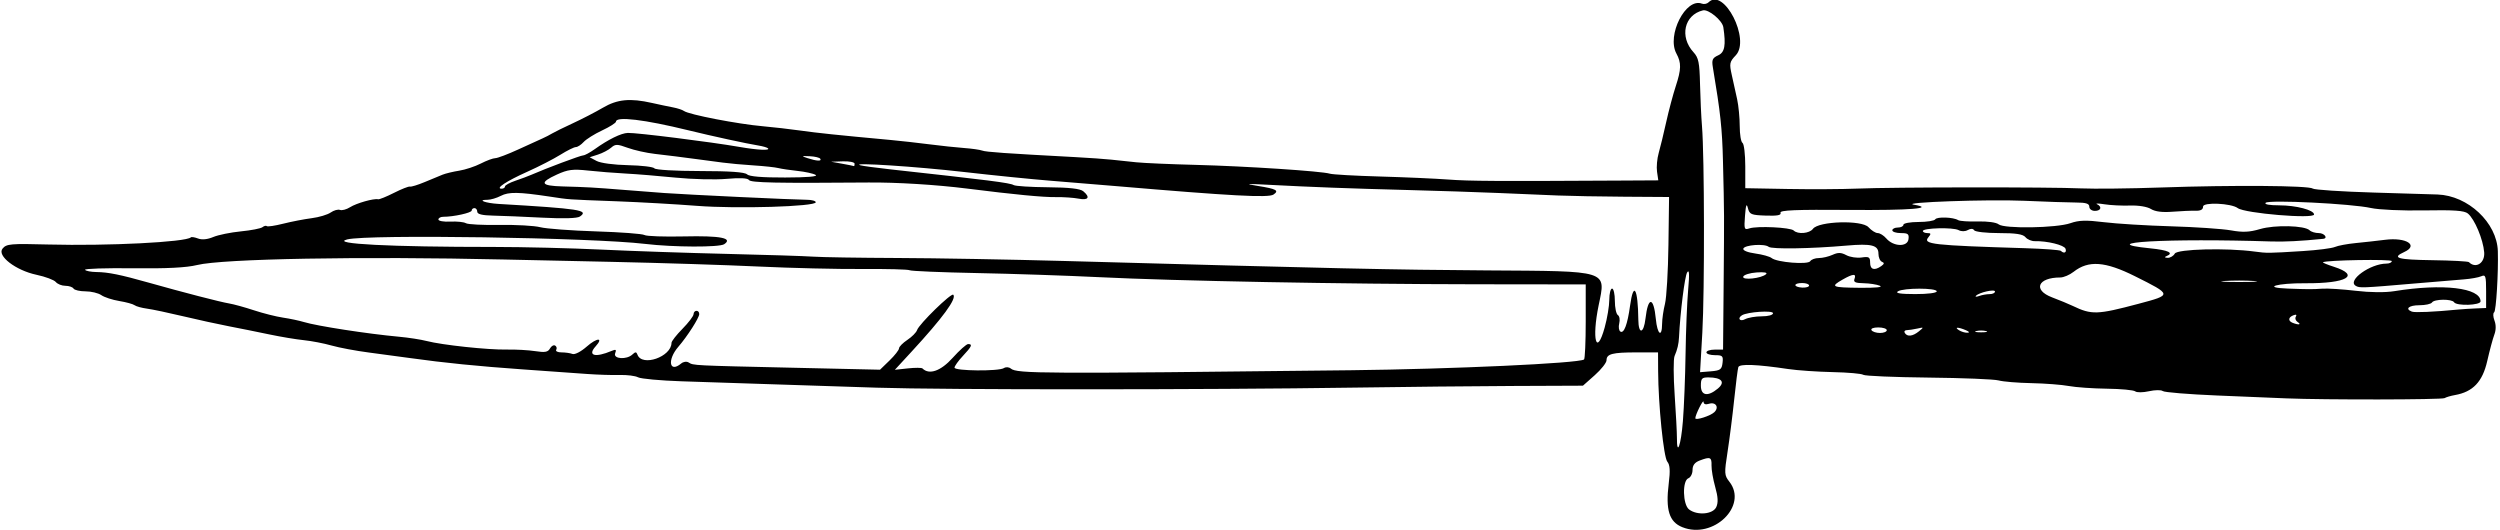
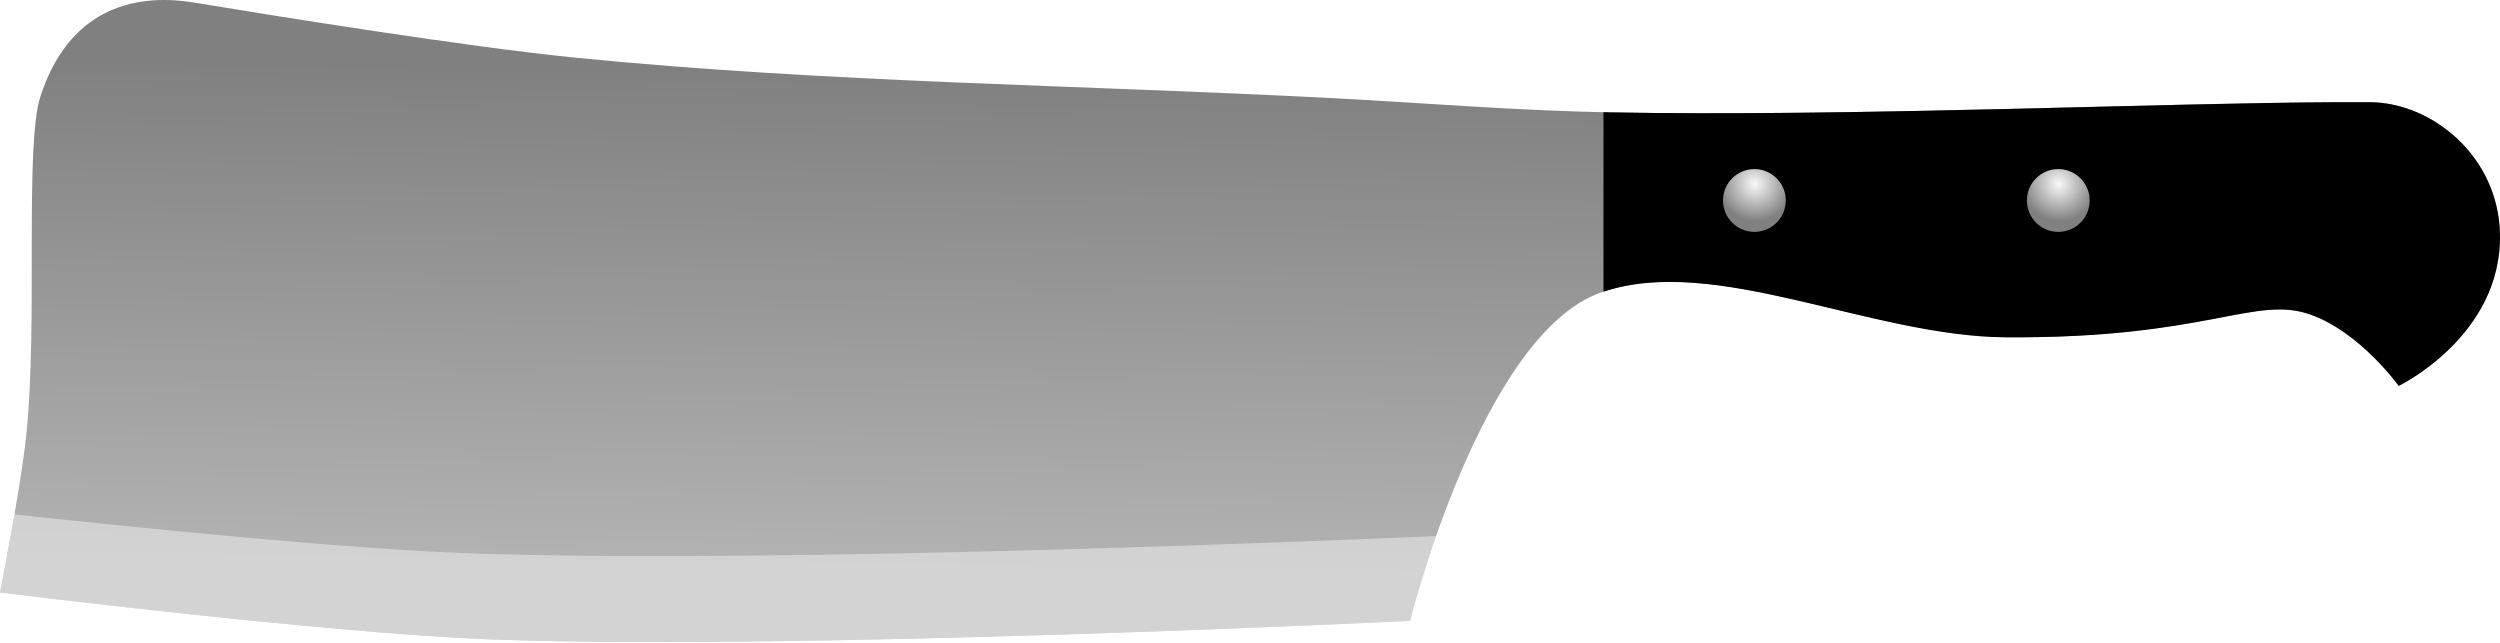
- <svg xmlns="http://www.w3.org/2000/svg" width="844.69" height="179.06" version="1.1" viewBox="0 0 844.688 179.062">
-   <path d="m568.41 178.12c-4.44-1.788-5.695-5.837-4.582-14.781 0.539-4.332 0.413-6.268-0.477-7.341-1.253-1.51-3.05-19.201-3.107-30.604l-0.032-6.328h-7.219c-8.232 0-10.185 0.509-10.185 2.656 0 0.835-1.793 3.109-3.984 5.055l-3.984 3.537-23.438 0.097c-12.891 0.053-37.148 0.304-53.906 0.556-49.852 0.75-138.62 0.763-161.25 0.022-11.602-0.38-28.266-0.922-37.031-1.206-8.766-0.284-21.784-0.712-28.931-0.951-7.146-0.239-13.76-0.845-14.698-1.347-0.937-0.502-3.739-0.854-6.225-0.782-2.487 0.071-7.474-0.086-11.084-0.35-3.609-0.264-13.312-0.955-21.562-1.535-15.137-1.066-26.788-2.234-37.969-3.808-3.352-0.472-9.68-1.324-14.062-1.893s-10.078-1.636-12.656-2.37c-2.578-0.734-6.797-1.547-9.375-1.808-2.578-0.26-7.852-1.141-11.719-1.956-3.867-0.816-9.984-2.049-13.594-2.741-3.609-0.692-10.57-2.215-15.469-3.384-4.898-1.169-10.383-2.326-12.188-2.57-1.805-0.244-3.703-0.768-4.219-1.164-0.516-0.396-2.836-1.032-5.156-1.413-2.32-0.381-5.051-1.272-6.068-1.981-1.017-0.709-3.418-1.289-5.335-1.289s-3.747-0.422-4.066-0.938-1.558-0.938-2.753-0.938-2.652-0.576-3.236-1.28c-0.584-0.704-3.513-1.8-6.508-2.436-7.066-1.5-13.476-6.449-11.475-8.861 1.324-1.595 2.664-1.714 15.535-1.372 19.916 0.529 46.476-0.809 48.089-2.422 0.212-0.212 1.309-0.033 2.438 0.396 1.305 0.496 3.171 0.311 5.12-0.509 1.687-0.709 5.887-1.566 9.335-1.904 3.447-0.338 6.729-0.976 7.292-1.418 0.563-0.442 1.227-0.6 1.476-0.351 0.249 0.249 2.741-0.124 5.539-0.828s7.119-1.54 9.602-1.857c2.484-0.317 5.38-1.182 6.436-1.922 1.056-0.74 2.47-1.134 3.143-0.876 0.673 0.258 2.206-0.154 3.408-0.916 2.156-1.367 8.065-3.039 9.47-2.679 0.397 0.102 2.814-0.875 5.372-2.171s4.983-2.248 5.391-2.116c0.408 0.132 2.631-0.548 4.941-1.512 2.31-0.964 5.043-2.094 6.075-2.511 1.031-0.417 3.562-1.026 5.625-1.354s5.345-1.413 7.295-2.411c1.95-0.998 4.154-1.815 4.898-1.815s4.212-1.313 7.705-2.917c3.493-1.604 7.195-3.291 8.227-3.748s2.508-1.217 3.281-1.69 3.938-2.028 7.031-3.457 7.647-3.785 10.119-5.237c4.876-2.863 9.188-3.28 16.599-1.603 2.32 0.525 5.484 1.192 7.031 1.483 1.547 0.291 3.234 0.842 3.75 1.226 1.643 1.221 18.194 4.421 26.719 5.165 3.352 0.293 9.047 0.948 12.656 1.457 5.941 0.838 12.15 1.485 30.469 3.178 3.352 0.31 9.258 0.971 13.125 1.47 3.867 0.499 9.141 1.06 11.719 1.247 2.578 0.187 5.32 0.577 6.094 0.867 1.285 0.482 7.655 0.929 31.406 2.202 4.641 0.249 10.125 0.635 12.188 0.858s5.859 0.624 8.438 0.891 11.648 0.663 20.156 0.879c16.719 0.426 42.567 2.122 45.256 2.97 0.914 0.288 8.508 0.718 16.875 0.955s18.799 0.7 23.182 1.028c7.149 0.536 16.005 0.588 58.666 0.345l12.26-0.07-0.426-2.904c-0.234-1.597 0.017-4.445 0.559-6.328 0.542-1.883 1.684-6.588 2.539-10.455 0.854-3.867 2.316-9.352 3.247-12.188 1.855-5.645 1.897-7.851 0.208-10.954-3.365-6.184 3.153-18.972 8.605-16.88 0.716 0.275 1.73 0.072 2.254-0.451 5.144-5.144 14.241 12.613 9.182 17.921-2.088 2.191-2.203 2.755-1.344 6.614 0.516 2.32 1.333 6.018 1.814 8.217s0.875 6.287 0.875 9.085 0.422 5.348 0.938 5.667c0.516 0.319 0.938 3.893 0.938 7.943v7.363l14.297 0.263c7.863 0.145 18.516 0.085 23.672-0.133 11.956-0.505 64.986-0.553 75.469-0.067 4.383 0.203 16.617 0.065 27.188-0.306 23.938-0.84 49.802-0.658 51.072 0.361 0.527 0.423 9.818 1.033 20.646 1.356 10.828 0.323 20.531 0.617 21.562 0.653 10.307 0.36 20.078 9.538 20.367 19.13 0.218 7.24-0.571 20.268-1.253 20.69-0.418 0.259-0.366 1.51 0.118 2.781 0.555 1.46 0.54 3.202-0.043 4.733-0.507 1.332-1.589 5.359-2.405 8.949-1.593 7.003-4.831 10.412-10.909 11.484-1.409 0.249-2.985 0.713-3.501 1.032-0.895 0.553-40.66 0.617-53.467 0.085-3.352-0.139-13.898-0.577-23.438-0.973-9.539-0.396-17.78-1.069-18.313-1.494-0.533-0.426-2.628-0.4-4.655 0.057-2.027 0.457-4.122 0.475-4.655 0.041-0.533-0.435-4.837-0.839-9.563-0.898-4.727-0.059-10.522-0.467-12.877-0.908s-8.056-0.877-12.667-0.97c-4.611-0.093-9.574-0.503-11.029-0.911-1.455-0.408-12.135-0.843-23.734-0.967-11.599-0.124-21.513-0.546-22.031-0.939-0.518-0.392-5.161-0.802-10.318-0.911-5.156-0.109-11.906-0.575-15-1.035-10.711-1.595-16.492-1.815-16.884-0.643-0.204 0.61-0.832 5.539-1.395 10.953-0.564 5.414-1.571 13.353-2.238 17.643-1.138 7.315-1.101 7.942 0.596 10.1 6.406 8.144-5.418 19.589-15.884 15.374zm11.48-6.788c0.695-1.521 0.595-3.417-0.359-6.797-0.727-2.578-1.289-5.848-1.248-7.266 0.082-2.822-0.417-3.029-4.008-1.664-1.666 0.633-2.405 1.611-2.405 3.181 0 1.247-0.633 2.51-1.406 2.806-2.095 0.804-1.915 8.912 0.234 10.543 2.776 2.108 8.072 1.644 9.191-0.804zm-11.276-29.062c0.38-4.769 0.784-15 0.898-22.734 0.113-7.734 0.505-17.438 0.871-21.562 0.481-5.431 0.39-7.069-0.332-5.939-0.813 1.275-2.35 13.506-2.749 21.877-0.11 2.312-0.548 4.169-1.511 6.402-0.406 0.943-0.389 6.849 0.039 13.125 0.428 6.276 0.77 12.782 0.761 14.458-0.035 6.505 1.366 2.606 2.023-5.625zm10.634-3.019c1.686-1.649 0.456-3.542-1.83-2.816-1.143 0.363-1.809 0.121-1.833-0.665-0.033-1.094-2.776 4.378-2.776 5.537 0 0.854 5.142-0.787 6.439-2.056zm1.192-7.978c2.598-2.178 1.285-3.73-3.177-3.755-2.243-0.013-2.578 0.351-2.578 2.798 0 3.401 2.37 3.795 5.755 0.957zm-124.35-6.171c34.85-0.403 77.059-2.342 79.114-3.633 0.316-0.198 0.574-5.988 0.574-12.866v-12.505l-37.031-0.047c-45.118-0.057-101.59-1.122-127.5-2.405-10.57-0.523-29.085-1.146-41.144-1.383-12.059-0.237-22.307-0.668-22.773-0.956-0.467-0.288-7.686-0.476-16.044-0.417-8.358 0.059-24.055-0.314-34.883-0.83-10.828-0.515-33.188-1.228-49.688-1.583-16.5-0.355-32.953-0.714-36.562-0.797-48.092-1.107-95.021-0.26-103.59 1.871-3.565 0.886-10.265 1.223-21.713 1.091-9.106-0.105-16.359 0.13-16.117 0.522 0.242 0.392 1.998 0.731 3.901 0.754 3.917 0.046 8.057 0.888 17.523 3.561 11.676 3.297 24.305 6.567 27.188 7.039 1.547 0.253 5.344 1.297 8.438 2.32s7.523 2.14 9.844 2.483c2.32 0.343 5.484 1.011 7.031 1.484 4.405 1.347 21.592 4.005 32.115 4.966 3.225 0.295 7.444 0.947 9.375 1.448 5.218 1.356 20.711 3.013 27.034 2.891 3.046-0.059 7.392 0.182 9.658 0.535 3.295 0.513 4.291 0.334 4.979-0.896 0.473-0.846 1.263-1.288 1.756-0.984 0.492 0.304 0.652 0.946 0.356 1.426-0.297 0.48 0.506 0.873 1.783 0.873s2.944 0.238 3.703 0.53c0.787 0.302 2.849-0.759 4.796-2.469 3.517-3.088 5.805-3.165 3.034-0.103-2.854 3.154-0.193 3.913 5.403 1.542 1.45-0.614 1.685-0.457 1.201 0.805-0.743 1.937 3.867 2.251 5.831 0.397 0.995-0.939 1.332-0.927 1.692 0.061 1.531 4.194 11.478 0.741 11.51-3.994 4e-3 -0.543 1.671-2.675 3.704-4.738s3.718-4.277 3.743-4.922c0.059-1.499 1.921-1.548 1.921-0.05 0 1.252-3.977 7.47-7.079 11.066-3.799 4.405-3.029 8.957 0.956 5.649 0.777-0.645 1.87-0.795 2.566-0.354 1.596 1.012 1.299 0.998 35.27 1.767l29.37 0.665 3.209-3.11c1.765-1.71 3.21-3.554 3.211-4.098 2e-3 -0.543 1.27-1.832 2.818-2.863 1.548-1.031 3.022-2.52 3.276-3.308 0.644-2.003 11.541-12.648 12.236-11.953 1.253 1.253-3.548 7.806-14.114 19.263l-5.625 6.1 4.416-0.478c2.429-0.263 4.642-0.253 4.918 0.024 2.26 2.26 6.184 0.886 10.189-3.569 2.31-2.569 4.663-4.672 5.229-4.672 1.603 0 1.249 0.804-1.78 4.035-1.544 1.648-2.81 3.418-2.812 3.933-5e-3 1.141 14.936 1.279 16.677 0.154 0.682-0.441 1.709-0.372 2.348 0.158 2.092 1.736 10.218 1.776 114.56 0.568zm125.92-2.52c0.267-2.317 5e-3 -2.578-2.578-2.578-1.581 0-2.875-0.422-2.875-0.938 0-0.516 1.266-0.938 2.812-0.938h2.812l0.196-22.266c0.213-24.163 0.219-23.054-0.229-41.484-0.268-10.998-0.833-16.236-3.41-31.615-0.428-2.553-0.147-3.185 1.81-4.077 2.206-1.005 2.64-3.383 1.728-9.47-0.348-2.321-4.999-6.172-6.899-5.712-6.319 1.529-7.983 8.927-3.18 14.147 1.705 1.853 2.034 3.463 2.202 10.781 0.108 4.731 0.408 11.134 0.665 14.228 0.829 9.975 0.905 55.842 0.115 69.674l-0.767 13.424 3.651-0.299c3.197-0.262 3.687-0.619 3.947-2.877zm-39.825-11.939c0.858-3.086 1.56-7.305 1.56-9.375s0.422-3.764 0.938-3.764c0.516 0 0.938 1.873 0.938 4.163s0.456 4.445 1.014 4.79c0.557 0.344 0.767 1.609 0.465 2.81-0.301 1.201-0.124 2.446 0.395 2.767 1.207 0.746 2.402-2.437 3.254-8.671 1.168-8.539 2.686-6.006 2.803 4.676 0.056 5.075 1.824 4.77 2.421-0.418 0.866-7.534 2.766-7.439 3.497 0.174 0.501 5.217 2.076 6.456 2.111 1.661 0.012-1.676 0.452-4.734 0.977-6.797 0.525-2.062 1.05-11.027 1.167-19.922l0.213-16.172-15.018-0.098c-8.26-0.054-18.393-0.239-22.518-0.412s-13.195-0.554-20.156-0.848-20.672-0.744-30.469-1c-19.788-0.518-32.845-1.007-46.875-1.756-8.017-0.428-8.574-0.372-3.844 0.384 6.231 0.996 7.209 1.54 5.223 2.903-1.671 1.146-14.151 0.475-53.41-2.872-5.93-0.506-15.844-1.321-22.031-1.812s-19.266-1.811-29.062-2.933c-16.228-1.858-38.569-3.312-35.156-2.287 0.773 0.232 5.414 0.862 10.312 1.4 33.23 3.649 40.353 4.557 41.549 5.297 0.578 0.357 5.766 0.69 11.529 0.74 7.23 0.062 10.943 0.477 11.981 1.338 2.456 2.039 1.77 3.158-1.543 2.515-1.676-0.325-5.107-0.56-7.625-0.523-4.385 0.065-13.97-0.854-30.109-2.888-10.331-1.302-23.782-2.131-33.281-2.051-31.135 0.262-39.816 0.081-40.386-0.841-0.406-0.657-3-0.79-7.538-0.387-3.806 0.338-11.56 0.15-17.232-0.418-5.672-0.568-13.266-1.188-16.875-1.377-3.609-0.189-9.322-0.644-12.695-1.01-5.191-0.563-6.81-0.356-10.547 1.346-6.045 2.754-5.542 3.808 1.914 4.014 8.287 0.229 10.627 0.361 20.526 1.156 4.566 0.367 10.834 0.852 13.927 1.078 7.269 0.531 44.074 2.276 48.047 2.278 1.676 7.77e-4 3.047 0.379 3.047 0.841 0 1.465-26.573 2.264-40.146 1.208-7.053-0.549-19.151-1.238-26.886-1.53-17.724-0.671-15.838-0.539-22.969-1.61-10.442-1.568-13.745-1.616-16.401-0.237-1.41 0.731-3.429 1.33-4.487 1.33-3.747 0-0.724 1.137 3.72 1.399 27.572 1.627 30.613 2.098 27.481 4.259-0.898 0.619-5.472 0.759-12.656 0.386-6.188-0.321-13.676-0.634-16.641-0.694-3.73-0.076-5.391-0.484-5.391-1.323 0-0.667-0.422-1.214-0.938-1.214-0.516 0-0.938 0.366-0.938 0.814 0 0.776-6.134 2.129-9.609 2.119-0.902-0.002-1.641 0.411-1.641 0.918s1.818 0.828 4.04 0.713 4.583 0.127 5.248 0.537c0.664 0.411 5.784 0.674 11.377 0.585 5.593-0.089 11.775 0.256 13.737 0.766s10.429 1.145 18.817 1.41c8.387 0.265 15.77 0.82 16.406 1.232 0.636 0.412 6.641 0.624 13.344 0.472 12.33-0.28 16.669 0.559 13.594 2.631-1.628 1.097-17.146 1.037-26.719-0.103-18.034-2.148-93.782-3.285-100.68-1.512-5.845 1.502 14.49 2.543 49.687 2.543 9.686 0 25.966 0.401 36.177 0.891 10.212 0.49 29.325 1.144 42.473 1.454s26.227 0.728 29.062 0.928c2.836 0.201 15.703 0.407 28.594 0.458s38.203 0.504 56.25 1.006c91.223 2.537 111.41 2.987 142.97 3.187 41.425 0.263 40.111-0.148 37.649 11.773-2.381 11.526-0.747 17.533 2.041 7.504zm106.15 1.323c1.756-1.424 1.738-1.458-0.524-0.95-1.289 0.289-2.896 0.531-3.571 0.538-0.675 7e-3 -0.966 0.435-0.648 0.95 0.84 1.359 2.658 1.152 4.743-0.538zm-10.836-0.399c0-0.516-1.29-0.938-2.868-0.938-1.673 0-2.627 0.391-2.288 0.938 0.319 0.516 1.609 0.938 2.868 0.938s2.288-0.422 2.288-0.938zm26.719 0c-2.577-1.107-4.058-1.107-2.344 0 0.773 0.5 2.039 0.886 2.812 0.857 0.927-0.034 0.768-0.326-0.469-0.857zm6.797 0.291c-0.902-0.236-2.379-0.236-3.281 0-0.902 0.236-0.164 0.429 1.641 0.429s2.543-0.193 1.641-0.429zm105.35-3.013c-0.711-0.45-1.005-1.282-0.654-1.85 0.401-0.649 0.097-0.824-0.817-0.473-1.754 0.673-1.89 1.901-0.283 2.549 1.965 0.793 3.127 0.643 1.755-0.226zm-181.11-1.966c2.206 0 3.812-0.446 3.812-1.058 0-1.022-8.639-0.445-10.493 0.701-1.679 1.038-0.7 2.268 1.056 1.328 0.997-0.534 3.529-0.97 5.625-0.97zm127.34-4.244c11.36-3.019 11.362-3.006-1.25-9.308-10.07-5.031-15.704-5.436-20.724-1.487-1.339 1.053-3.367 1.915-4.508 1.915-7.594 0-9.346 4.214-2.788 6.707 2.555 0.971 5.7 2.271 6.989 2.888 6.427 3.076 8.24 3.018 22.281-0.714zm108.03 1.951c1.289-0.124 3.926-0.292 5.859-0.373l3.516-0.146v-5.725c0-5.105-0.178-5.646-1.641-4.997-0.902 0.401-3.539 0.874-5.859 1.052s-9.703 0.795-16.406 1.371c-18.199 1.563-18.877 1.59-20.171 0.79-2.932-1.812 4.956-7.491 10.405-7.491 0.989 0 1.797-0.382 1.797-0.849 0-0.717-22.377-0.332-23.254 0.401-0.157 0.131 1.5 0.813 3.683 1.516 9.092 2.925 4.406 5.656-9.557 5.569-9.755-0.061-14.888 1.474-6.028 1.802 7.004 0.259 8.302 0.262 11.719 0.026 1.805-0.125 6.867 0.199 11.25 0.72 4.837 0.575 9.956 0.625 13.024 0.128 16.414-2.66 29.164-1.154 29.164 3.446 0 1.358-8.132 1.621-8.954 0.29-0.717-1.16-6.725-1.097-7.452 0.078-0.319 0.516-2.242 0.938-4.274 0.938-3.541 0-4.981 1.233-2.523 2.161 1.009 0.381 7.442 0.092 15.703-0.705zm-158.36-5.207c0.989 0 1.798-0.392 1.798-0.872 0-0.925-5.425 0.303-6.455 1.461-0.317 0.356 0.197 0.369 1.141 0.029 0.945-0.34 2.527-0.618 3.516-0.618zm-17.889-0.938c0-1.206-11.259-1.206-13.125 0-0.975 0.63 0.822 0.913 5.859 0.923 4.228 0.008 7.266-0.378 7.266-0.923zm-43.125-1.974c0-0.461-1.055-0.838-2.344-0.838-3.054 0-3.054 1.365 6.7e-4 1.541 1.289 0.074 2.343-0.242 2.343-0.703zm23.906 0.078c-1.031-0.431-3.502-0.814-5.491-0.85-2.814-0.051-3.496-0.378-3.076-1.472 0.708-1.846-0.474-1.776-4.007 0.234-4.264 2.427-3.726 2.687 5.777 2.784 5.441 0.055 7.973-0.204 6.797-0.696zm126.33-1.607c-2.707-0.189-7.137-0.189-9.844 0-2.707 0.189-0.492 0.344 4.922 0.344s7.629-0.155 4.922-0.344zm-164.77-2.303c0.587-0.548-0.611-0.765-3.208-0.581-2.28 0.161-4.312 0.799-4.515 1.417-0.433 1.316 6.184 0.6 7.723-0.836zm38.906-2.717c1.058-0.748 1.116-1.112 0.234-1.47-0.645-0.262-1.172-1.487-1.172-2.723 0-2.898-2.32-3.487-10.801-2.741-11.932 1.05-25.263 1.26-26.282 0.415-1.384-1.149-8.154-0.665-8.578 0.613-0.203 0.612 1.462 1.287 4.047 1.642 2.416 0.331 4.9 1.023 5.521 1.538 1.758 1.459 12.275 2.31 13.049 1.056 0.359-0.582 1.663-1.058 2.898-1.058s3.322-0.491 4.64-1.092c1.862-0.848 2.899-0.822 4.655 0.118 1.243 0.665 3.559 1.018 5.148 0.785 2.521-0.37 2.889-0.146 2.889 1.757 0 2.328 1.459 2.779 3.75 1.158zm203.73-4.659c-0.346-4.368-3.223-11.217-5.509-13.115-1.194-0.991-4.648-1.236-14.812-1.05-7.376 0.134-15.335-0.226-17.943-0.812-6.492-1.458-34.46-2.845-35.578-1.764-0.544 0.526 1.252 0.861 4.621 0.861 5.654 0 11.738 1.6 11.738 3.087 0 1.581-23.413-0.373-25.781-2.152-2.202-1.653-11.719-2.075-11.719-0.519 0 1.018-0.815 1.464-2.578 1.411-1.418-0.043-4.898 0.106-7.734 0.331-3.449 0.274-5.867-0.031-7.304-0.921-1.258-0.779-4.17-1.261-7.031-1.164-2.686 0.091-6.571-0.099-8.634-0.424-2.062-0.324-3.223-0.343-2.578-0.041 1.82 0.851 1.381 2.267-0.703 2.267-1.042 0-1.875-0.625-1.875-1.406 0-1.051-1.125-1.409-4.453-1.418-2.449-0.006-10.377-0.273-17.618-0.592-12.169-0.537-42.017 0.522-37.226 1.32 7.399 1.233-1.13 1.93-21.684 1.773-18.363-0.14-23.694 0.079-23.356 0.959 0.317 0.827-1.055 1.09-4.994 0.955-4.94-0.169-5.485-0.398-6.027-2.529-0.449-1.766-0.69-1.133-0.978 2.568-0.356 4.572-0.253 4.868 1.492 4.282 2.624-0.881 13.875-0.344 14.953 0.714 1.393 1.367 5.354 1.026 6.515-0.562 1.902-2.602 16.53-3.034 18.755-0.554 0.982 1.095 2.391 1.99 3.131 1.99s2.046 0.818 2.902 1.819c2.376 2.777 7.102 2.96 7.481 0.291 0.255-1.794-0.13-2.109-2.578-2.109-1.583 0-2.878-0.422-2.878-0.938s0.844-0.938 1.875-0.938 1.875-0.422 1.875-0.938 2.295-0.938 5.101-0.938 5.348-0.401 5.651-0.89c0.582-0.941 6.104-0.749 7.752 0.27 0.535 0.331 3.523 0.531 6.641 0.445 3.258-0.09 6.245 0.322 7.023 0.968 1.866 1.548 19.588 1.262 24.276-0.392 2.852-1.006 5.278-1.077 11.327-0.33 4.234 0.523 14.448 1.149 22.698 1.39s17.337 0.859 20.193 1.373c4.016 0.722 6.247 0.621 9.844-0.442 4.974-1.471 15.107-1.216 16.745 0.421 0.516 0.516 1.908 0.938 3.094 0.938 1.911 0 3.231 1.767 1.453 1.945-7.651 0.766-12.999 1.036-17.578 0.887-34.882-1.132-60.627 0.33-40.826 2.319 6.2 0.623 8.14 1.574 5.436 2.665-0.718 0.29-0.555 0.502 0.422 0.547 0.877 0.041 1.973-0.603 2.437-1.431 0.864-1.544 17.415-1.973 26.907-0.697 4.324 0.581 4.549 0.579 16.406-0.164 4.898-0.307 9.75-0.927 10.781-1.378 1.031-0.451 4.195-1.044 7.031-1.319s7.31-0.772 9.941-1.105c7.138-0.904 11.455 1.85 6.465 4.123-4.399 2.004-2.345 2.602 9.505 2.767 6.517 0.09 12.072 0.387 12.344 0.659 2.32 2.32 5.452 0.312 5.165-3.313zm-141.47-1.233c-0.476-1.24-6.172-2.638-10.362-2.543-1.106 0.025-2.528-0.579-3.162-1.342-0.848-1.022-3.208-1.387-8.95-1.387-4.289 0-8.063-0.427-8.385-0.949-0.372-0.602-1.155-0.631-2.14-0.079-0.935 0.524-2.186 0.531-3.142 0.02-1.851-0.991-12.053-0.732-12.053 0.306-2.5e-4 0.387 0.684 0.703 1.521 0.703 1.256 0 1.315 0.249 0.335 1.429-1.945 2.344 1.32 2.712 32.671 3.676 6.357 0.196 11.806 0.604 12.109 0.907 1.036 1.036 2.055 0.553 1.56-0.739zm-527.26-21.021c0-0.412 1.582-1.284 3.516-1.937 1.934-0.653 4.359-1.559 5.391-2.013 4.843-2.132 16.651-6.551 17.504-6.551 0.526 0 2.285-0.949 3.91-2.109 4.644-3.317 8.91-5.409 11.183-5.484 2.978-0.099 27.893 3.027 37.715 4.731 6.143 1.066 10.448 1.279 9.646 0.477-0.28-0.28-1.722-0.704-3.203-0.941-3.906-0.626-15.664-3.183-23.787-5.173-14.774-3.62-24.375-4.766-24.375-2.911 0 0.427-2.109 1.765-4.687 2.973-2.578 1.207-5.385 2.967-6.239 3.91-0.854 0.943-2.037 1.715-2.629 1.715-0.593 0-2.953 1.171-5.245 2.602-2.292 1.431-7.332 4.019-11.199 5.751-7.022 3.145-10.903 5.71-8.638 5.71 0.626 0 1.138-0.337 1.138-0.749zm104.95-3.911c-0.802-0.469-3.544-1.073-6.094-1.342-2.55-0.269-5.479-0.706-6.511-0.97s-4.828-0.671-8.438-0.902-8.25-0.654-10.312-0.94c-2.062-0.285-6.07-0.817-8.906-1.181-2.836-0.364-6-0.777-7.031-0.918s-4.195-0.521-7.031-0.845-6.955-1.246-9.155-2.048c-3.569-1.301-4.173-1.306-5.625-0.041-0.895 0.779-2.891 1.823-4.437 2.319l-2.81 0.903 2.341 1.253c1.354 0.725 5.839 1.326 10.639 1.427 4.564 0.096 8.572 0.577 8.906 1.071 0.344 0.507 7.046 0.903 15.399 0.911 10.053 0.009 15.143 0.366 15.891 1.114 0.729 0.729 5.075 1.091 12.866 1.072 7.527-0.018 11.24-0.336 10.307-0.882zm13.177-3.777c0-0.516-1.793-0.878-3.984-0.804l-3.984 0.133 3.75 0.671c2.062 0.369 3.856 0.731 3.984 0.804 0.129 0.073 0.234-0.289 0.234-0.804zm-11.592-1.67c-0.249-0.403-1.856-0.79-3.571-0.861-2.841-0.117-2.91-0.06-0.774 0.639 3.136 1.026 4.898 1.116 4.345 0.221z" />
+ <svg xmlns="http://www.w3.org/2000/svg" viewBox="0 0 900 231.122">
+   <defs>
+     <linearGradient id="b" x1="556.88" x2="554.45" y1="524.36" y2="703.34" gradientUnits="userSpaceOnUse">
+       <stop stop-color="#808080" offset="0" />
+       <stop stop-color="#b3b3b3" offset="1" />
+     </linearGradient>
+     <radialGradient id="a" cx="634.49" cy="655.18" r="5.786" gradientTransform="matrix(-.83268 .75169 -.7744 -.85783 1672.2 735.44)" gradientUnits="userSpaceOnUse">
+       <stop stop-color="#f9f9f9" offset="0" />
+       <stop stop-color="#808080" offset="1" />
+     </radialGradient>
+   </defs>
+   <g transform="translate(-327.14 -499.97)">
+     <path d="m327.14 713.27s7.495-37.766 9.481-56.887c4.199-40.417-0.677-104.07 5.105-121.8 9.848-30.188 32.169-37.513 55.389-33.673 28.189 4.662 97.834 15.896 137.15 19.816 90.603 9.033 181.84 9.815 272.77 14.586 33.061 1.735 66.088 4.474 99.188 5.105 91.4 1.743 213.74-4.118 274.23-3.647 22.176 0.173 46.086 19.403 46.677 47.406 0.776 36.771-36.466 54.699-36.466 54.699s-13.587-18.984-31.361-25.526c-20.258-7.456-37.064 8.531-110.13 8.023-49.009-0.341-105.6-30.468-145.87-16.045-42.867 15.353-68.557 118.15-68.557 118.15s-220.68 10.813-330.94 6.67c-59.117-2.221-176.67-16.881-176.67-16.881z" fill="url(#b)" />
+     <path d="m1168.4 536.78c-63.615 0.249-176.47 5.271-262.16 3.638-0.615-0.012-1.235-0.051-1.851-0.064v64.646c40.198-13.525 96.22 16.062 144.8 16.401 73.065 0.509 89.888-15.497 110.15-8.041 17.774 6.542 31.334 25.526 31.334 25.526s37.216-17.919 36.439-54.69c-0.591-28.003-24.474-47.243-46.65-47.415-3.78-0.029-7.82-0.016-12.061 0z" />
+     <path transform="matrix(2.0421 0 0 2.0421 -340.92 -761.88)" d="m641.96 653.26c0 3.057-2.478 5.536-5.536 5.536s-5.536-2.478-5.536-5.536 2.478-5.536 5.536-5.536 5.536 2.478 5.536 5.536z" fill="url(#a)" />
+     <path transform="matrix(2.0421 0 0 2.0421 -231.52 -761.88)" d="m641.96 653.26c0 3.057-2.478 5.536-5.536 5.536s-5.536-2.478-5.536-5.536 2.478-5.536 5.536-5.536 5.536 2.478 5.536 5.536z" fill="url(#a)" />
+     <path d="m332.34 685.15c-2.559 14.796-5.169 28.143-5.169 28.143s117.53 14.626 176.64 16.847c110.26 4.143 330.95-6.637 330.95-6.637s3.329-13.12 9.445-30.568c-24.236 1.075-235.4 10.163-347.35 6.254-46.008-1.606-124.36-9.672-164.52-14.04z" fill="#f2f2f2" opacity=".508" />
+   </g>
</svg>
